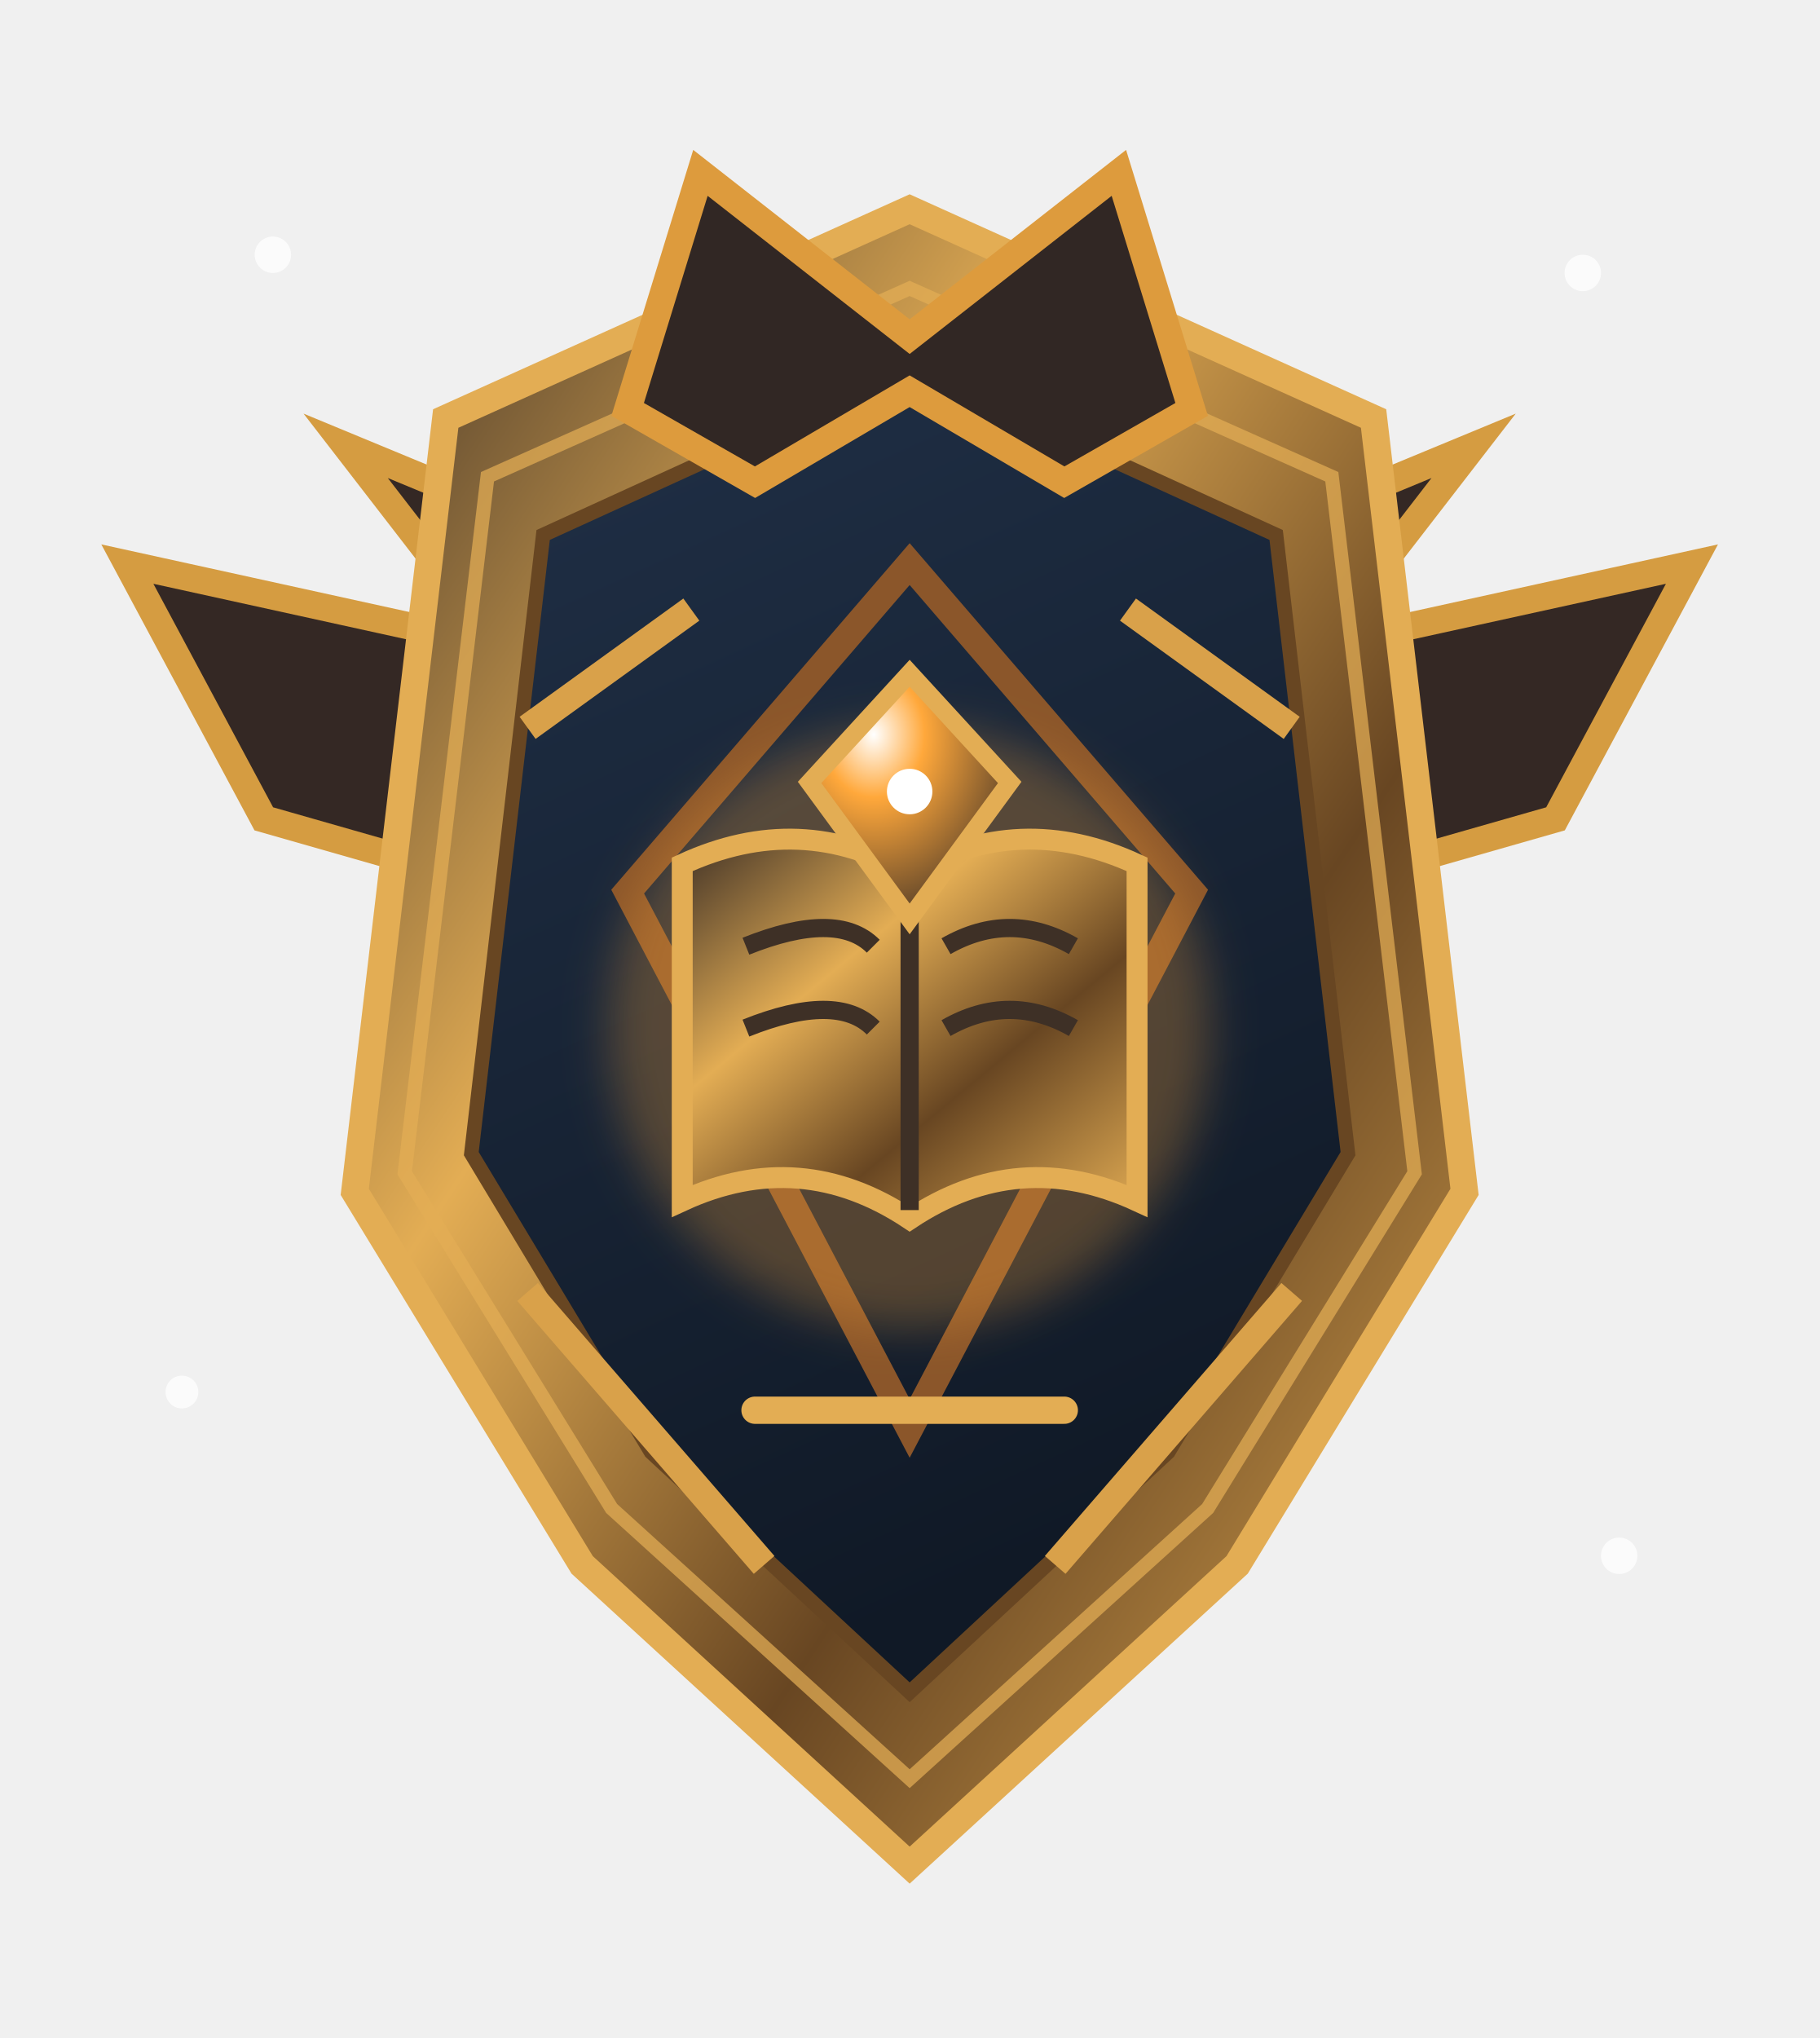
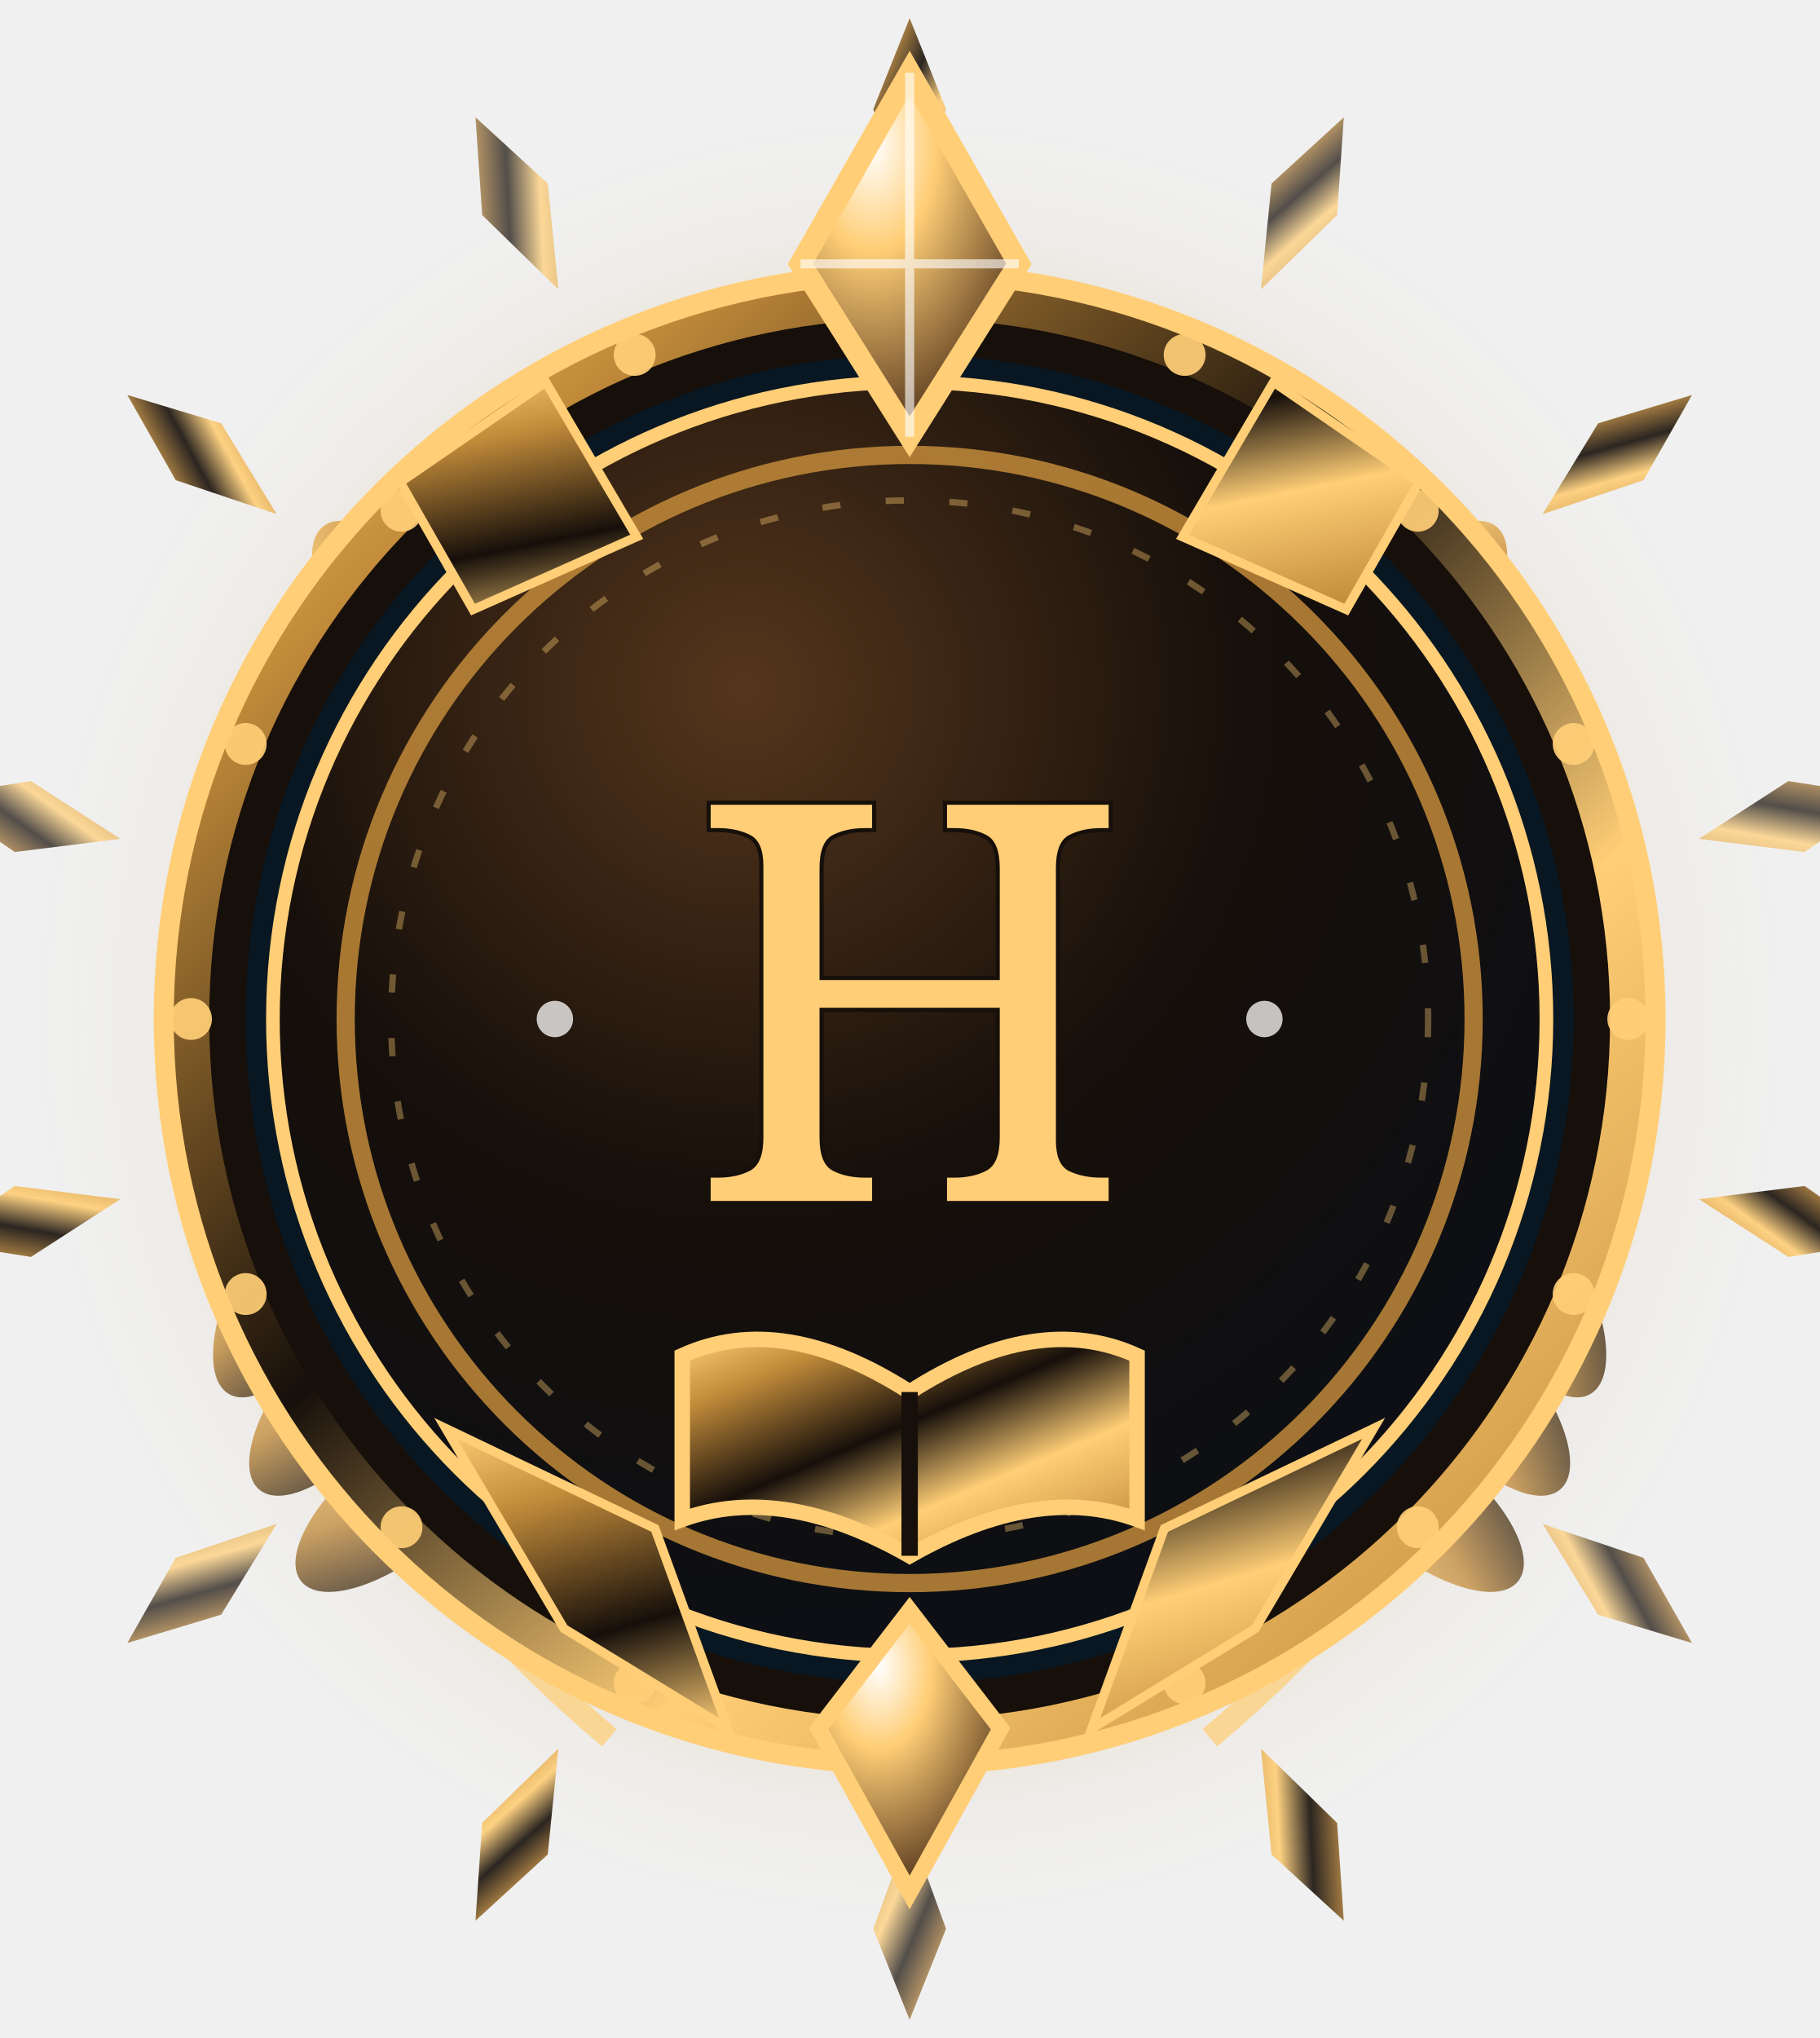
- <svg xmlns="http://www.w3.org/2000/svg" width="200" height="224" viewBox="0 0 200 224" role="img" aria-label="dark-gold rank emblem">
+ <svg xmlns="http://www.w3.org/2000/svg" width="200" height="224" viewBox="0 0 200 224" role="img" aria-label="Тёмно-золотой — эмблема ранга Hunmeng">
  <defs>
-     <linearGradient id="metal" x1="0" y1="0" x2="1" y2="1">
-       <stop offset="0" stop-color="#3e3026" />
-       <stop offset=".34" stop-color="#e3ad54" />
-       <stop offset=".64" stop-color="#684622" />
-       <stop offset="1" stop-color="#e3ad54" />
+     <radialGradient id="core" cx=".37" cy=".24" r=".95">
+       <stop stop-color="#55361c" />
+       <stop offset=".42" stop-color="#160f0a" />
+       <stop offset="1" stop-color="#080f1a" />
+     </radialGradient>
+     <linearGradient id="metal" x1="0" y1="0" x2=".9" y2="1">
+       <stop stop-color="#ffce76" />
+       <stop offset=".18" stop-color="#c28b3a" />
+       <stop offset=".46" stop-color="#160f0a" />
+       <stop offset=".7" stop-color="#ffce76" />
+       <stop offset="1" stop-color="#c28b3a" />
    </linearGradient>
-     <radialGradient id="gem" cx=".32" cy=".25" r=".85">
+     <linearGradient id="leaf" x1="0" x2="1" y1="0" y2="1">
+       <stop stop-color="#ffce76" />
+       <stop offset=".52" stop-color="#c28b3a" />
+       <stop offset="1" stop-color="#160f0a" />
+     </linearGradient>
+     <radialGradient id="gem" cx=".33" cy=".2" r=".8">
      <stop stop-color="#fff" />
-       <stop offset=".3" stop-color="#ffa83b" />
-       <stop offset="1" stop-color="#3e3026" />
+       <stop offset=".36" stop-color="#ffce76" />
+       <stop offset="1" stop-color="#55361c" />
    </radialGradient>
-     <linearGradient id="core" x1="0" y1="0" x2=".3" y2="1">
-       <stop stop-color="#203047" />
-       <stop offset="1" stop-color="#101926" />
-     </linearGradient>
-     <filter id="glow" x="-60%" y="-60%" width="220%" height="220%">
-       <feGaussianBlur stdDeviation="2.5" />
+     <filter id="halo" x="-60%" y="-60%" width="220%" height="220%">
+       <feGaussianBlur stdDeviation="9" />
    </filter>
  </defs>
-   <g fill="#fff" opacity=".76">
-     <circle cx="30" cy="28" r="2" />
-     <circle cx="174" cy="30" r="2" />
-     <circle cx="20" cy="153" r="1.8" />
-     <circle cx="178" cy="171" r="2" />
+   <ellipse cx="100" cy="112" rx="76" ry="79" fill="#c28b3a" opacity=".25" filter="url(#halo)" />
+   <g>
+     <path d="M100 23l-4-11 4-10 4 10z" fill="url(#metal)" opacity=".9" transform="rotate(0 100 112)" />
+     <path d="M100 23l-4-11 4-10 4 10z" fill="url(#metal)" opacity=".72" transform="rotate(25.71429 100 112)" />
+     <path d="M100 23l-4-11 4-10 4 10z" fill="url(#metal)" opacity=".9" transform="rotate(51.42857 100 112)" />
+     <path d="M100 23l-4-11 4-10 4 10z" fill="url(#metal)" opacity=".72" transform="rotate(77.14286 100 112)" />
+     <path d="M100 23l-4-11 4-10 4 10z" fill="url(#metal)" opacity=".9" transform="rotate(102.8571 100 112)" />
+     <path d="M100 23l-4-11 4-10 4 10z" fill="url(#metal)" opacity=".72" transform="rotate(128.5714 100 112)" />
+     <path d="M100 23l-4-11 4-10 4 10z" fill="url(#metal)" opacity=".9" transform="rotate(154.2857 100 112)" />
+     <path d="M100 23l-4-11 4-10 4 10z" fill="url(#metal)" opacity=".72" transform="rotate(180 100 112)" />
+     <path d="M100 23l-4-11 4-10 4 10z" fill="url(#metal)" opacity=".9" transform="rotate(205.7143 100 112)" />
+     <path d="M100 23l-4-11 4-10 4 10z" fill="url(#metal)" opacity=".72" transform="rotate(231.4286 100 112)" />
+     <path d="M100 23l-4-11 4-10 4 10z" fill="url(#metal)" opacity=".9" transform="rotate(257.1429 100 112)" />
+     <path d="M100 23l-4-11 4-10 4 10z" fill="url(#metal)" opacity=".72" transform="rotate(282.8571 100 112)" />
+     <path d="M100 23l-4-11 4-10 4 10z" fill="url(#metal)" opacity=".9" transform="rotate(308.5714 100 112)" />
+     <path d="M100 23l-4-11 4-10 4 10z" fill="url(#metal)" opacity=".72" transform="rotate(334.2857 100 112)" />
  </g>
-   <path d="m57 98-28-8-15-28 41 9-17-22 29 12M143 98l28-8 15-28-41 9 17-22-29 12" fill="#342824" stroke="#d59c41" stroke-width="3" />
-   <path d="M100 23 151 46 161 131 136 172 100 205 64 172 39 131 49 46Z" fill="url(#metal)" stroke="#e3ad54" stroke-width="3" />
-   <path d="M100 23 151 46 161 131 136 172 100 205 64 172 39 131 49 46Z" fill="url(#core)" stroke="#684622" stroke-width="2" transform="translate(100 110) scale(.79 .8) translate(-100 -110)" />
-   <path d="M100 23 151 46 161 131 136 172 100 205 64 172 39 131 49 46Z" fill="none" stroke="#e3ad54" stroke-width="1.7" opacity=".72" transform="translate(100 110) scale(.91 .9) translate(-100 -110)" />
-   <path d="M69 45 77 19 100 37 123 19 131 45l-14 8-17-10-17 10Z" fill="#312724" stroke="#dd9b3d" stroke-width="3" />
-   <path d="M58 80l18-13m66 13-18-13M58 142l26 30m58-30-26 30" stroke="#d9a14a" stroke-width="3" />
-   <path d="M69 98 100 62 131 98 100 157Z" fill="none" stroke="#8b562a" stroke-width="3" />
+   <path d="M56 51Q27 73 29 119Q30 160 67 191" fill="none" stroke="#ffce76" stroke-width="2.5" opacity=".72" />
+   <path d="M144 51Q173 73 171 119Q170 160 133 191" fill="none" stroke="#ffce76" stroke-width="2.5" opacity=".72" />
  <g>
-     <circle cx="100" cy="113" r="33" fill="#ffa83b" opacity=".27" filter="url(#glow)" />
-     <path d="M75 95q13-6 25 1 12-7 25-1v37q-13-6-25 2-12-8-25-2Z" fill="url(#metal)" stroke="#e3ad54" stroke-width="2.3" />
-     <path d="M100 97v36M82 104q10-4 14 0m8 0q7-4 14 0M82 113q10-4 14 0m8 0q7-4 14 0" fill="none" stroke="#3e3026" stroke-width="2" />
+     <ellipse cx="44.0" cy="69" rx="6" ry="14" transform="rotate(-37 44.0 69)" fill="url(#leaf)" opacity="0.90" />
+     <ellipse cx="156.0" cy="69" rx="6" ry="14" transform="rotate(37 156.0 69)" fill="url(#leaf)" opacity="0.90" />
+     <ellipse cx="37.5" cy="81" rx="6" ry="14" transform="rotate(-26 37.5 81)" fill="url(#leaf)" opacity="0.88" />
+     <ellipse cx="162.5" cy="81" rx="6" ry="14" transform="rotate(26 162.5 81)" fill="url(#leaf)" opacity="0.88" />
+     <ellipse cx="32.0" cy="93" rx="6" ry="14" transform="rotate(-15 32.0 93)" fill="url(#leaf)" opacity="0.86" />
+     <ellipse cx="168.0" cy="93" rx="6" ry="14" transform="rotate(15 168.0 93)" fill="url(#leaf)" opacity="0.86" />
+     <ellipse cx="28.3" cy="105" rx="6" ry="14" transform="rotate(-4 28.3 105)" fill="url(#leaf)" opacity="0.85" />
+     <ellipse cx="171.7" cy="105" rx="6" ry="14" transform="rotate(4 171.7 105)" fill="url(#leaf)" opacity="0.85" />
+     <ellipse cx="27.0" cy="117" rx="6" ry="14" transform="rotate(7 27.0 117)" fill="url(#leaf)" opacity="0.83" />
+     <ellipse cx="173.0" cy="117" rx="6" ry="14" transform="rotate(-7 173.0 117)" fill="url(#leaf)" opacity="0.83" />
+     <ellipse cx="28.3" cy="129" rx="6" ry="14" transform="rotate(18 28.3 129)" fill="url(#leaf)" opacity="0.81" />
+     <ellipse cx="171.7" cy="129" rx="6" ry="14" transform="rotate(-18 171.7 129)" fill="url(#leaf)" opacity="0.81" />
+     <ellipse cx="32.0" cy="141" rx="6" ry="14" transform="rotate(29 32.0 141)" fill="url(#leaf)" opacity="0.79" />
+     <ellipse cx="168.0" cy="141" rx="6" ry="14" transform="rotate(-29 168.0 141)" fill="url(#leaf)" opacity="0.79" />
+     <ellipse cx="37.5" cy="153" rx="6" ry="14" transform="rotate(40 37.5 153)" fill="url(#leaf)" opacity="0.77" />
+     <ellipse cx="162.5" cy="153" rx="6" ry="14" transform="rotate(-40 162.5 153)" fill="url(#leaf)" opacity="0.77" />
+     <ellipse cx="44.0" cy="165" rx="6" ry="14" transform="rotate(51 44.0 165)" fill="url(#leaf)" opacity="0.76" />
+     <ellipse cx="156.0" cy="165" rx="6" ry="14" transform="rotate(-51 156.0 165)" fill="url(#leaf)" opacity="0.76" />
  </g>
-   <path d="M100 74 111 86 100 101 89 86Z" fill="url(#gem)" stroke="#e3ad54" stroke-width="2" />
-   <circle cx="100" cy="87" r="2.5" fill="#fff" />
-   <path d="M83 155h34" stroke="#e3ad54" stroke-width="3" stroke-linecap="round" />
+   <circle cx="100" cy="112" r="82" fill="url(#metal)" stroke="#ffce76" stroke-width="2.2" />
+   <circle cx="100" cy="112" r="75" fill="#091722" stroke="#160f0a" stroke-width="4" />
+   <circle cx="100" cy="112" r="70" fill="url(#core)" stroke="#ffce76" stroke-width="1.5" />
+   <circle cx="100" cy="112" r="62" fill="none" stroke="#c28b3a" stroke-width="2" opacity=".84" />
+   <circle cx="100" cy="112" r="57" fill="none" stroke="#ffce76" stroke-width=".7" opacity=".37" stroke-dasharray="2 5" />
+   <circle cx="179.00" cy="112.00" r="2.3" fill="#ffce76" opacity=".92" />
+   <circle cx="172.99" cy="142.23" r="2.3" fill="#ffce76" opacity=".92" />
+   <circle cx="155.86" cy="167.86" r="2.3" fill="#ffce76" opacity=".92" />
+   <circle cx="130.23" cy="184.99" r="2.3" fill="#ffce76" opacity=".92" />
+   <circle cx="100.00" cy="191.00" r="2.3" fill="#ffce76" opacity=".92" />
+   <circle cx="69.77" cy="184.99" r="2.3" fill="#ffce76" opacity=".92" />
+   <circle cx="44.14" cy="167.86" r="2.3" fill="#ffce76" opacity=".92" />
+   <circle cx="27.01" cy="142.23" r="2.3" fill="#ffce76" opacity=".92" />
+   <circle cx="21.00" cy="112.00" r="2.3" fill="#ffce76" opacity=".92" />
+   <circle cx="27.01" cy="81.77" r="2.3" fill="#ffce76" opacity=".92" />
+   <circle cx="44.14" cy="56.14" r="2.3" fill="#ffce76" opacity=".92" />
+   <circle cx="69.77" cy="39.01" r="2.3" fill="#ffce76" opacity=".92" />
+   <circle cx="100.00" cy="33.00" r="2.3" fill="#ffce76" opacity=".92" />
+   <circle cx="130.23" cy="39.01" r="2.3" fill="#ffce76" opacity=".92" />
+   <circle cx="155.86" cy="56.14" r="2.3" fill="#ffce76" opacity=".92" />
+   <circle cx="172.99" cy="81.77" r="2.3" fill="#ffce76" opacity=".92" />
+   <path d="M100 8l12 21-12 19-12-19z" fill="url(#gem)" stroke="#ffce76" stroke-width="2.4" />
+   <path d="M100 8v40m-12-19h24" stroke="#fff" opacity=".62" />
+   <path d="M100 177l10 13-10 18-10-18z" fill="url(#gem)" stroke="#ffce76" stroke-width="1.8" />
+   <path d="M44 53l16-11 10 17-18 8zm112 0-16-11-10 17 18 8z" fill="url(#metal)" stroke="#ffce76" stroke-width="1" />
+   <path d="M49 157l13 22 18 11-8-22zm102 0-13 22-18 11 8-22z" fill="url(#metal)" stroke="#ffce76" stroke-width="1" />
+   <text x="100" y="132" text-anchor="middle" font-family="Georgia,serif" font-size="61" fill="#ffce76" stroke="#160f0a" stroke-width=".9" paint-order="stroke" letter-spacing="-3">H</text>
+   <path d="M75 149q11-5 25 4 14-9 25-4v18q-11-4-25 4-14-8-25-4z" fill="url(#metal)" stroke="#ffce76" stroke-width="1.7" />
+   <path d="M100 153v18" stroke="#160f0a" stroke-width="1.8" />
+   <circle cx="61" cy="112" r="2" fill="#fff" opacity=".75" />
+   <circle cx="139" cy="112" r="2" fill="#fff" opacity=".75" />
</svg>
